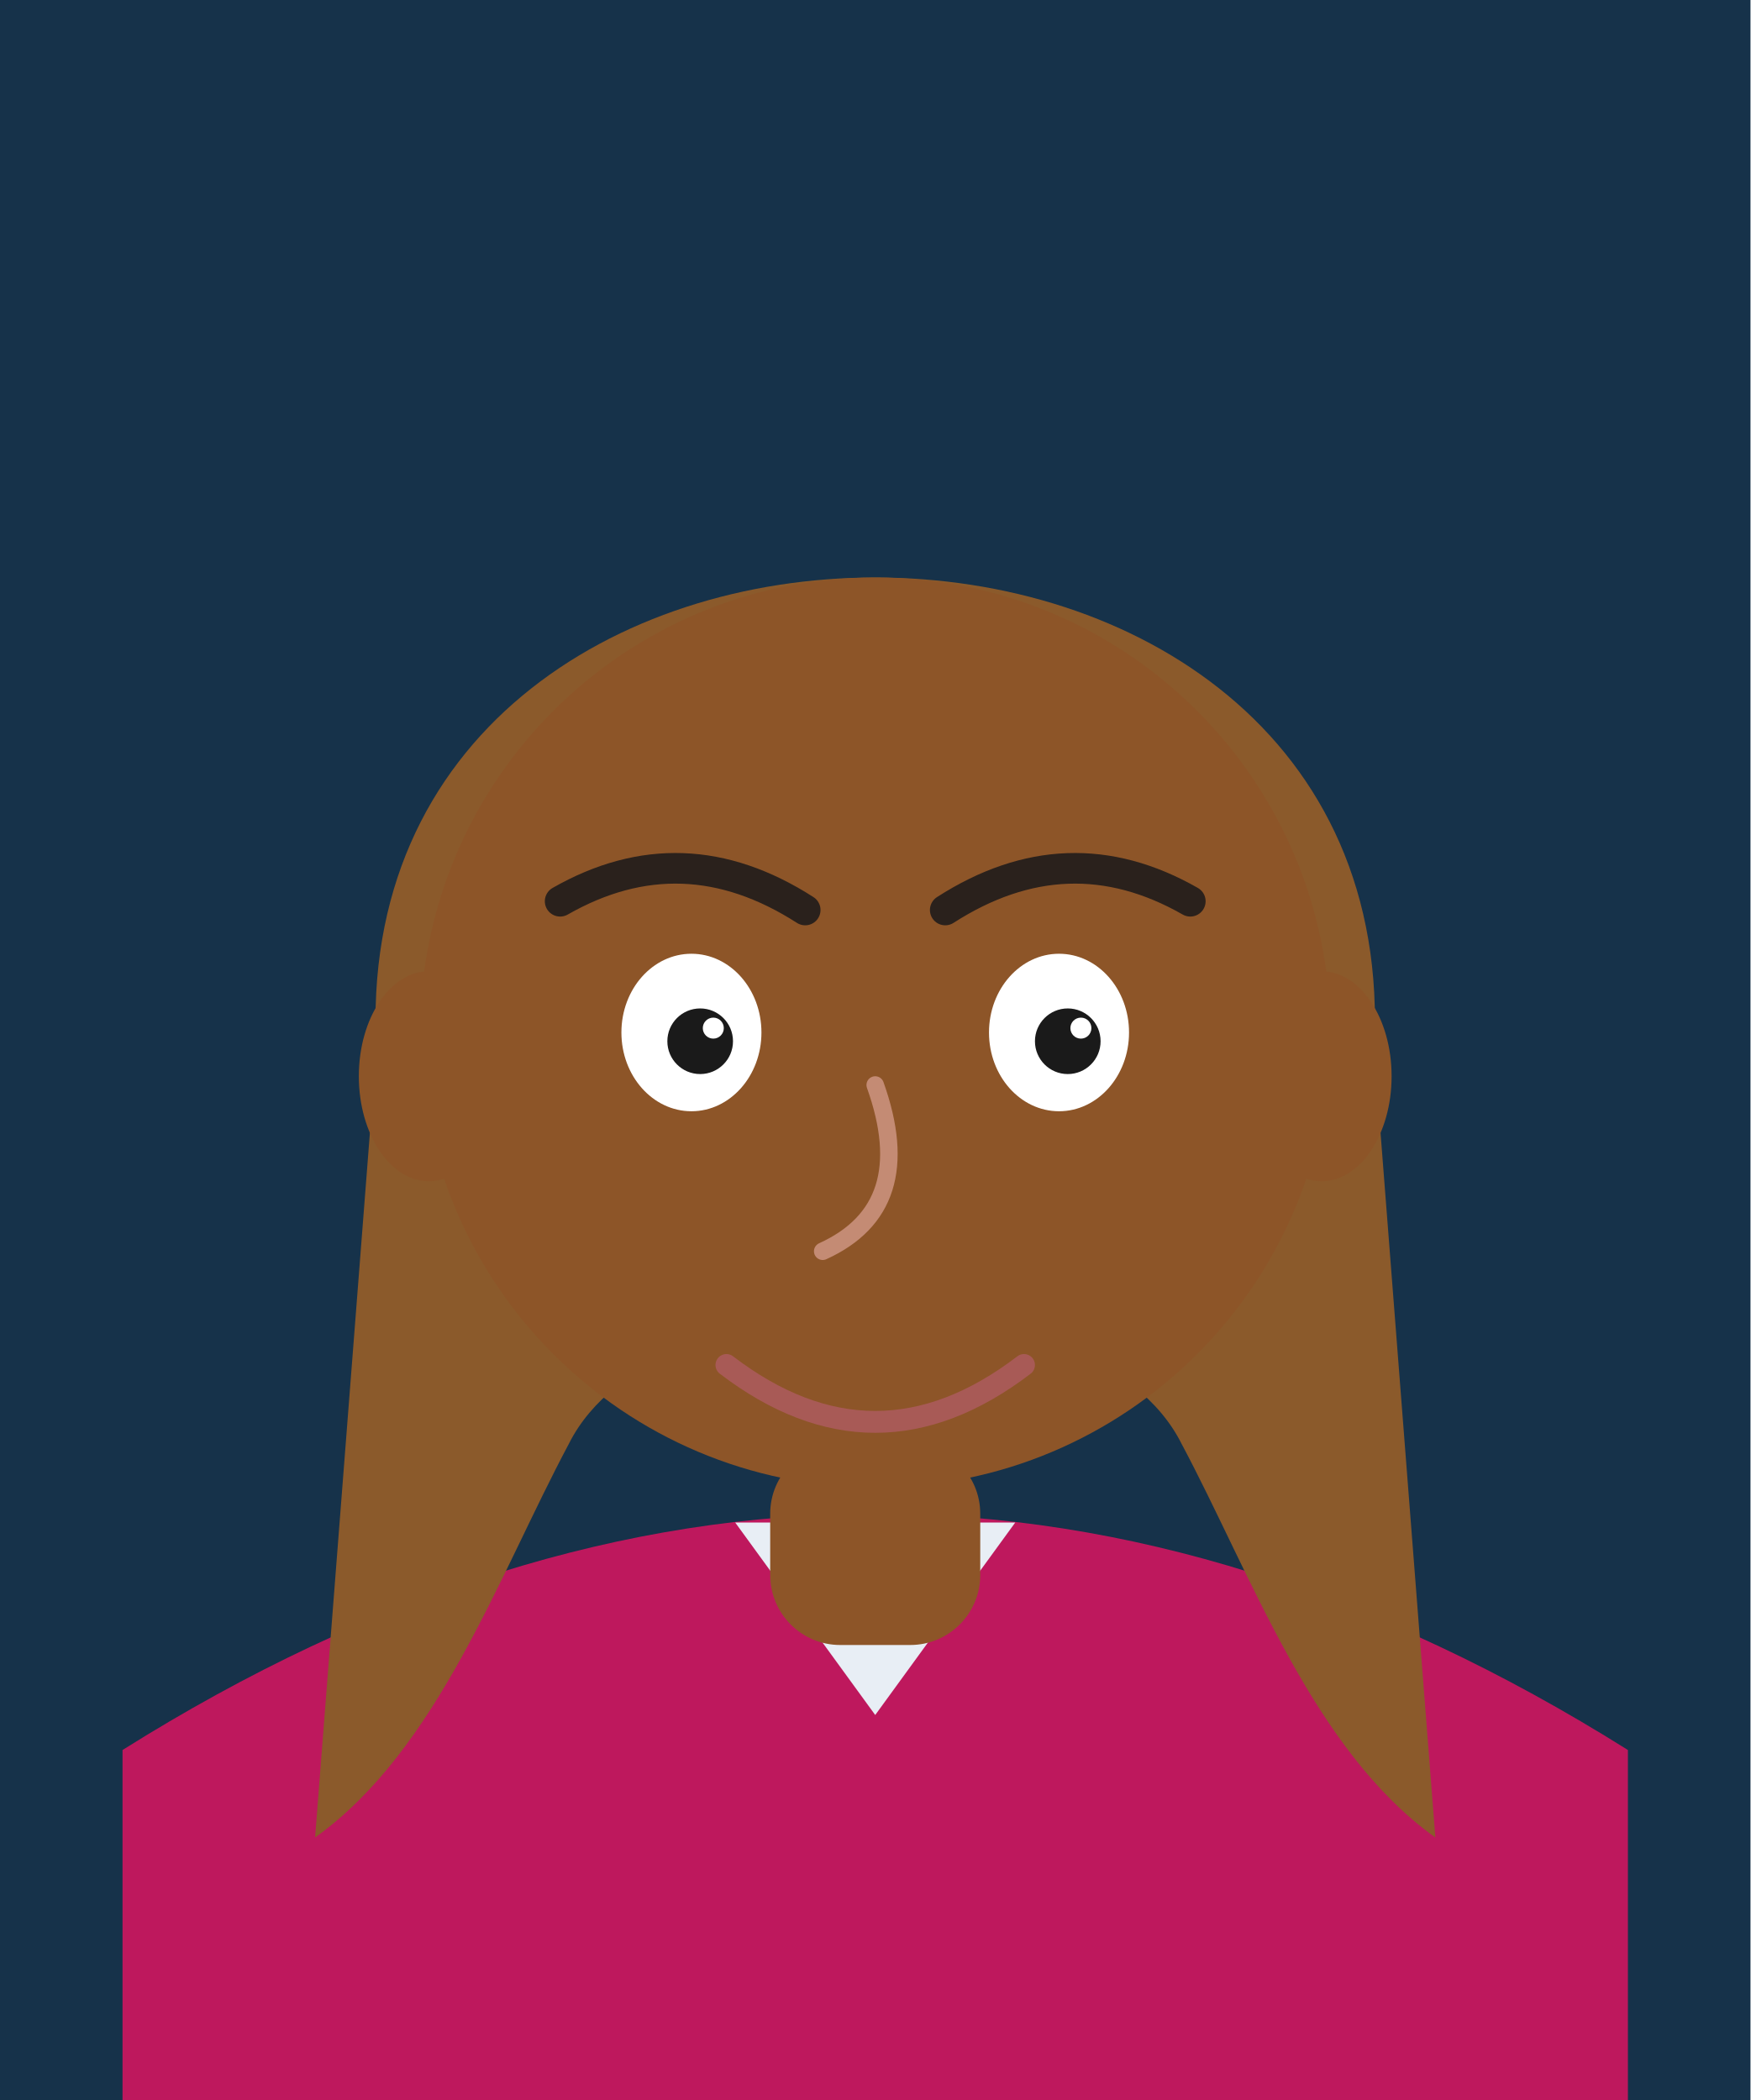
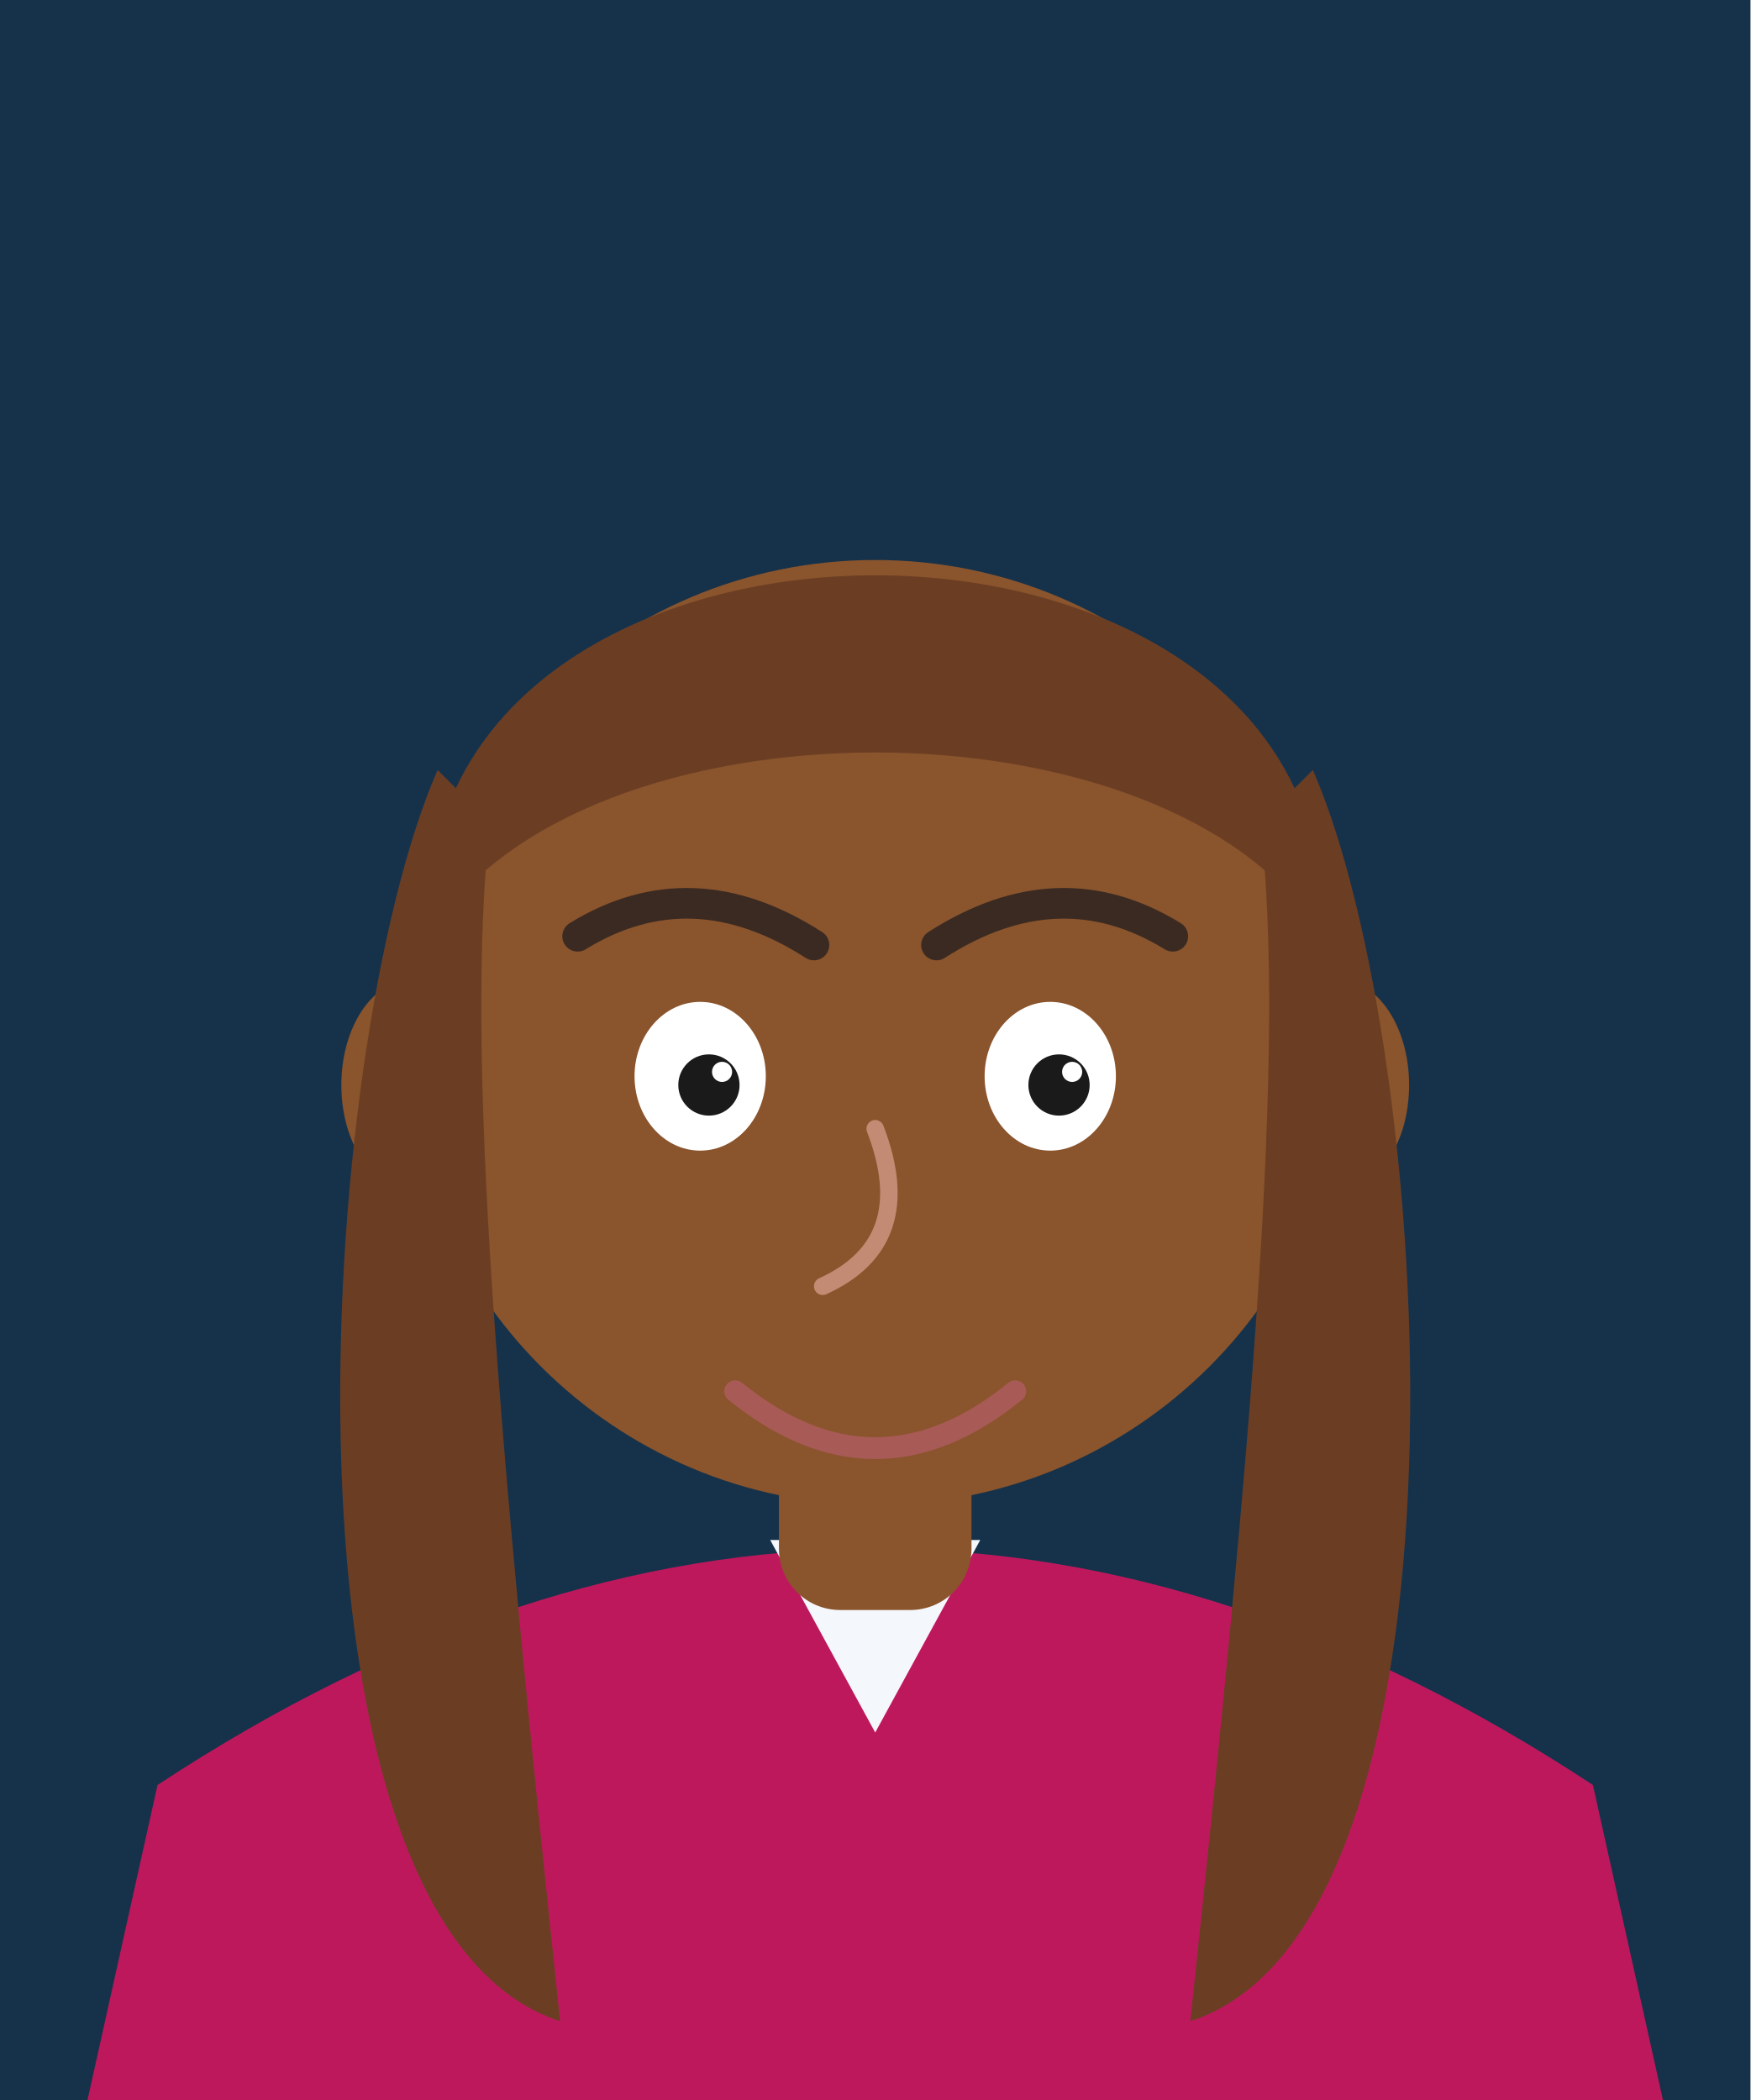
<svg xmlns="http://www.w3.org/2000/svg" viewBox="0 0 400 480">
  <rect width="400" height="480" fill="#16324A" />
-   <path d="M28 400 Q200 292 372 400 L372 480 L28 480 Z" fill="#BE185D" />
-   <path d="M168 348 L200 392 L232 348" fill="#E8EEF5" />
-   <rect x="176" y="330" width="48" height="46" rx="16" fill="#8D5528" />
-   <path d="M86 240 C78 96 322 96 314 240 L328 420 C300 400 286 360 270 330 C250 290 150 290 130 330 C114 360 100 400 72 420Z" fill="#8B5A2B" />
-   <circle cx="200" cy="236" r="104" fill="#8D5528" />
-   <ellipse cx="98" cy="246" rx="16" ry="24" fill="#8D5528" />
-   <ellipse cx="302" cy="246" rx="16" ry="24" fill="#8D5528" />
-   <path d="M128 206 Q156 190 184 208" fill="none" stroke="#2A211C" stroke-width="7" stroke-linecap="round" />
-   <path d="M216 208 Q244 190 272 206" fill="none" stroke="#2A211C" stroke-width="7" stroke-linecap="round" />
-   <ellipse cx="158" cy="236" rx="16" ry="18" fill="#fff" />
-   <ellipse cx="242" cy="236" rx="16" ry="18" fill="#fff" />
-   <circle cx="160" cy="238" r="7.5" fill="#1a1a1a" />
-   <circle cx="244" cy="238" r="7.5" fill="#1a1a1a" />
-   <circle cx="163" cy="235" r="2.4" fill="#fff" />
-   <circle cx="247" cy="235" r="2.4" fill="#fff" />
-   <path d="M200 248 Q210 276 188 286" fill="none" stroke="#C48B74" stroke-width="4" stroke-linecap="round" />
-   <path d="M166 312 Q200 338 234 312" fill="none" stroke="#A85A56" stroke-width="5" stroke-linecap="round" />
+   <path d="M36 408 Q200 300 364 408 L380 480 L20 480 Z" fill="#BE185D" />
+   <path d="M176 352 L200 396 L224 352 Z" fill="#F4F7FB" />
+   <rect x="178" y="328" width="44" height="40" rx="14" fill="#8A542C" />
+   <circle cx="200" cy="236" r="108" fill="#8A542C" />
+   <ellipse cx="94" cy="248" rx="16" ry="24" fill="#8A542C" />
+   <ellipse cx="306" cy="248" rx="16" ry="24" fill="#8A542C" />
+   <path d="M98 214 C92 104 308 104 302 214 C268 158 132 158 98 214Z" fill="#6B3E24" />
+   <path d="M100 176 C72 240 60 440 128 462 C114 330 106 240 112 188Z" fill="#6B3E24" />
+   <path d="M300 176 C328 240 340 440 272 462 C286 330 294 240 288 188Z" fill="#6B3E24" />
+   <path d="M132 214 Q158 198 186 216" fill="none" stroke="#3A2A22" stroke-width="7" stroke-linecap="round" />
+   <path d="M214 216 Q242 198 268 214" fill="none" stroke="#3A2A22" stroke-width="7" stroke-linecap="round" />
+   <ellipse cx="160" cy="246" rx="15" ry="17" fill="#fff" />
+   <ellipse cx="240" cy="246" rx="15" ry="17" fill="#fff" />
+   <circle cx="162" cy="248" r="7" fill="#1a1a1a" />
+   <circle cx="242" cy="248" r="7" fill="#1a1a1a" />
+   <circle cx="165" cy="245" r="2.3" fill="#fff" />
+   <circle cx="245" cy="245" r="2.3" fill="#fff" />
+   <path d="M200 258 Q210 284 188 294" fill="none" stroke="#C48B74" stroke-width="4" stroke-linecap="round" />
+   <path d="M168 318 Q200 344 232 318" fill="none" stroke="#A85A56" stroke-width="5" stroke-linecap="round" />
</svg>
